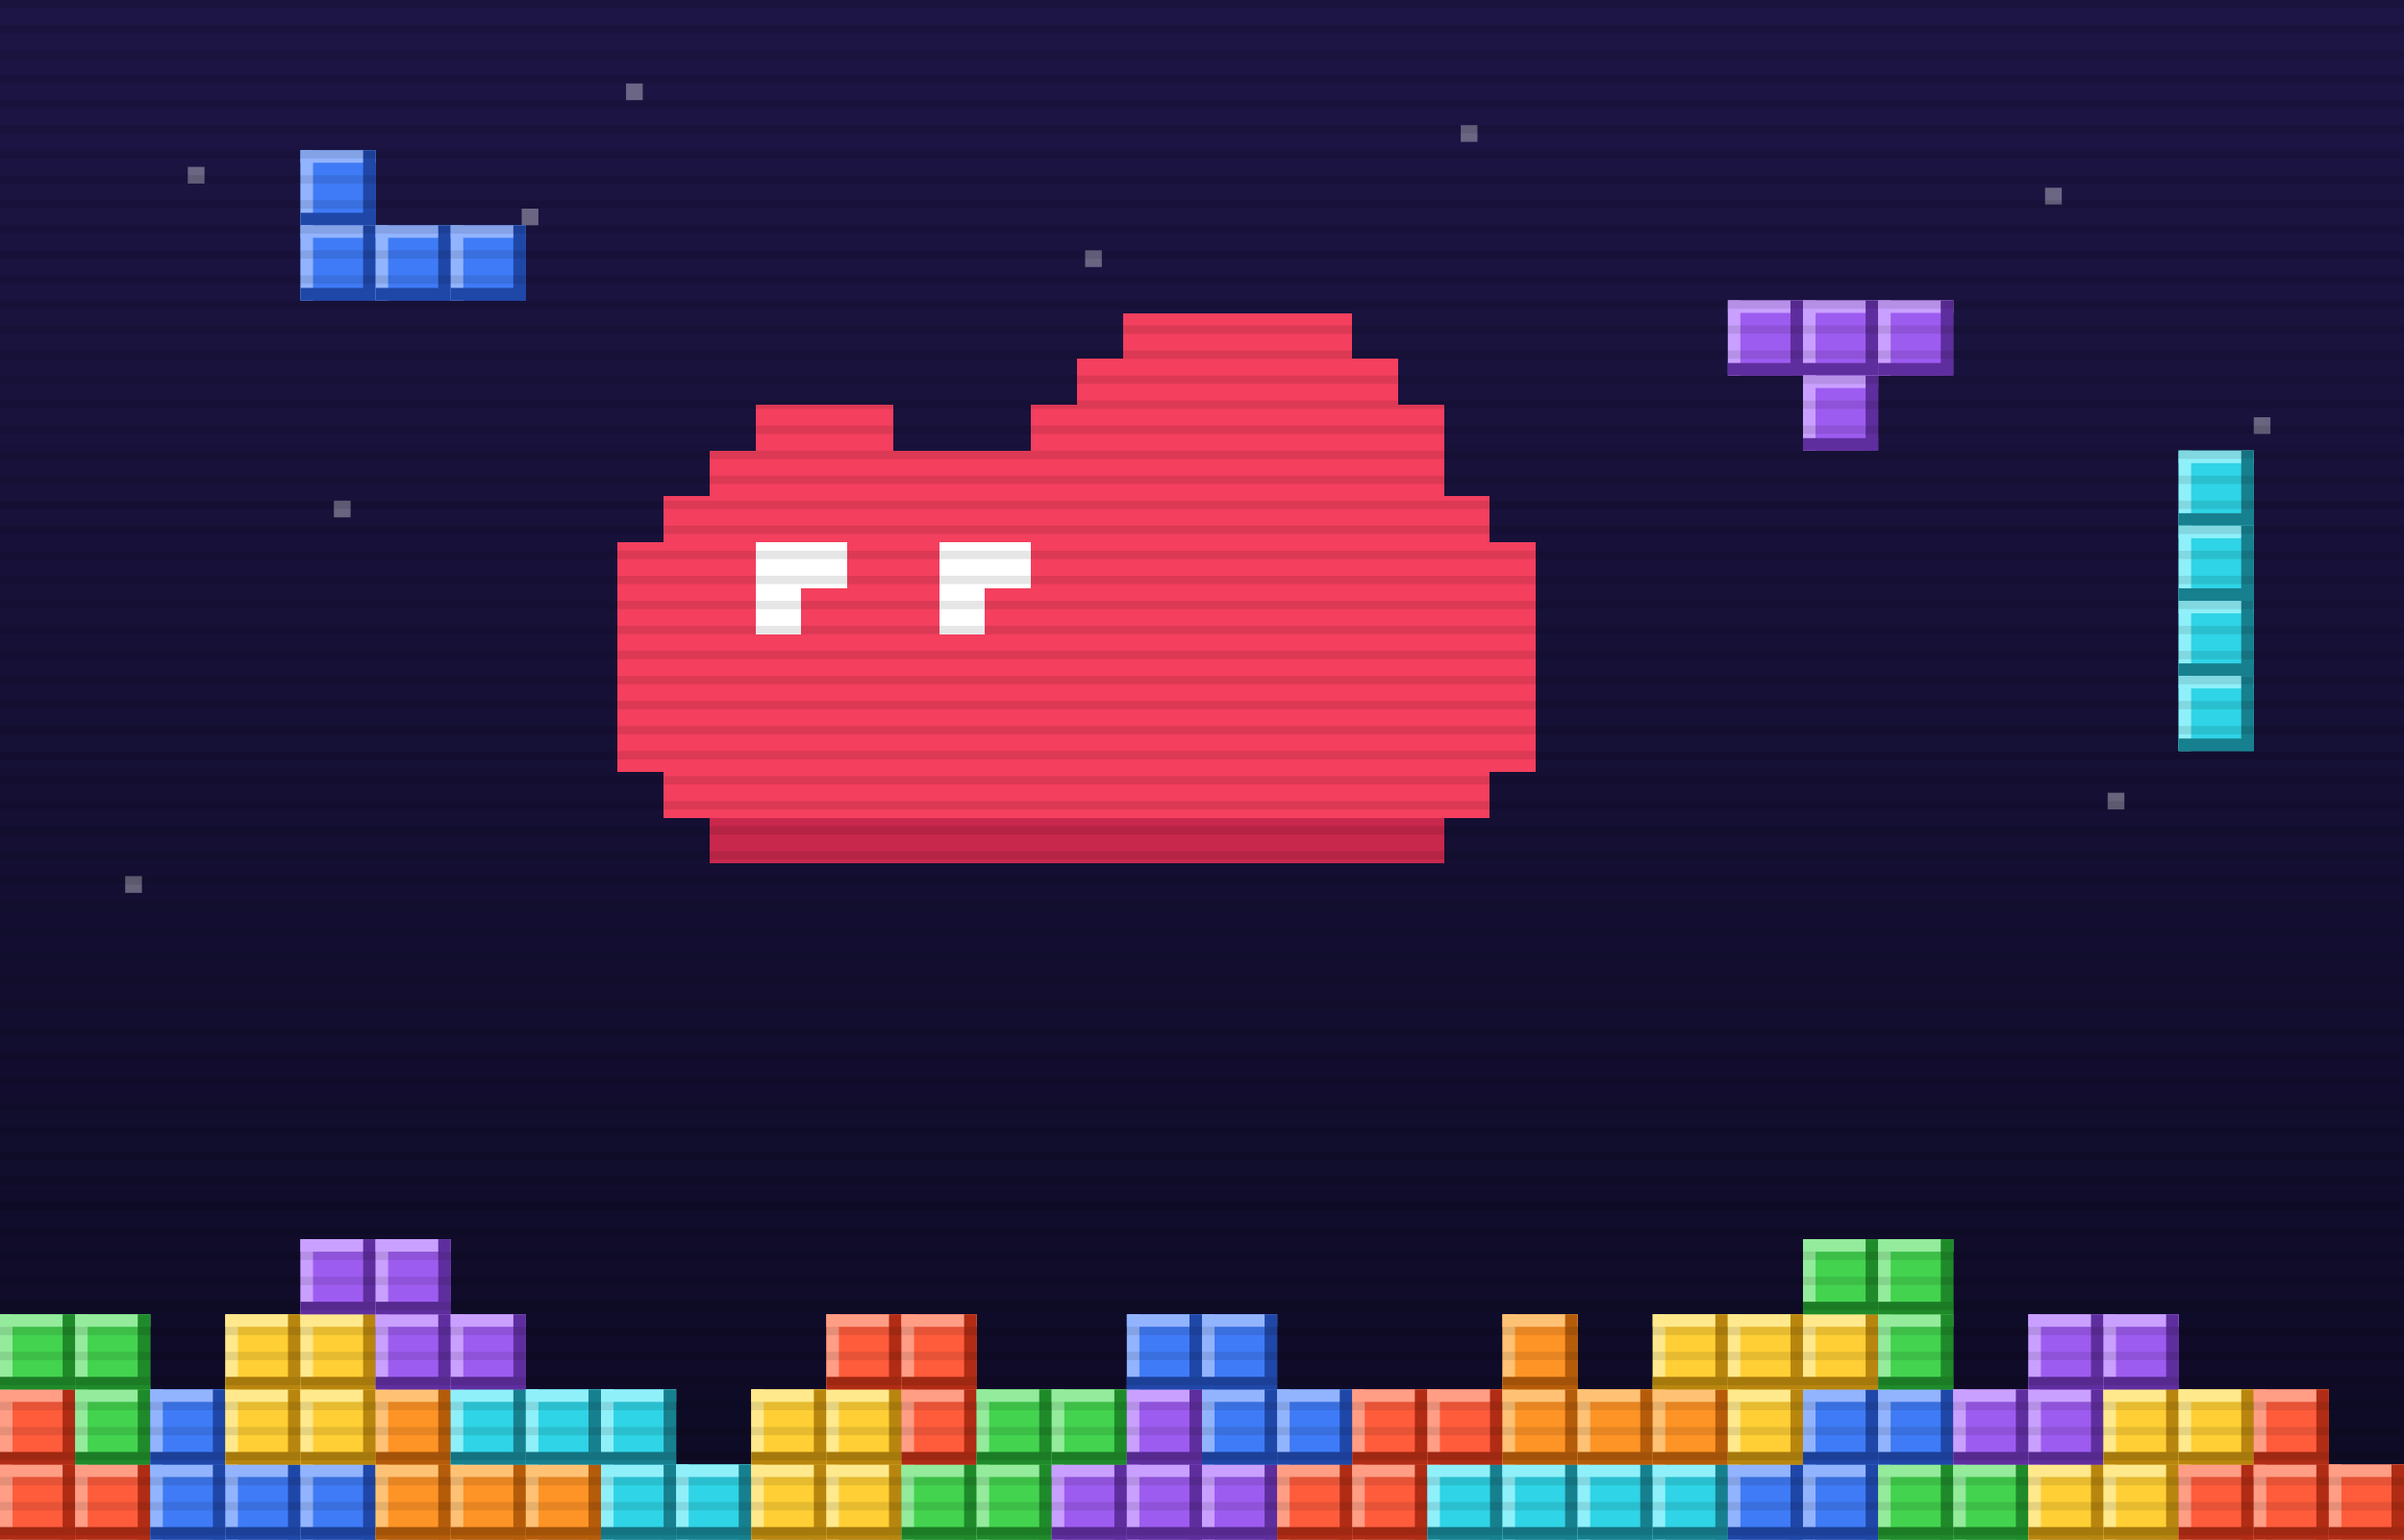
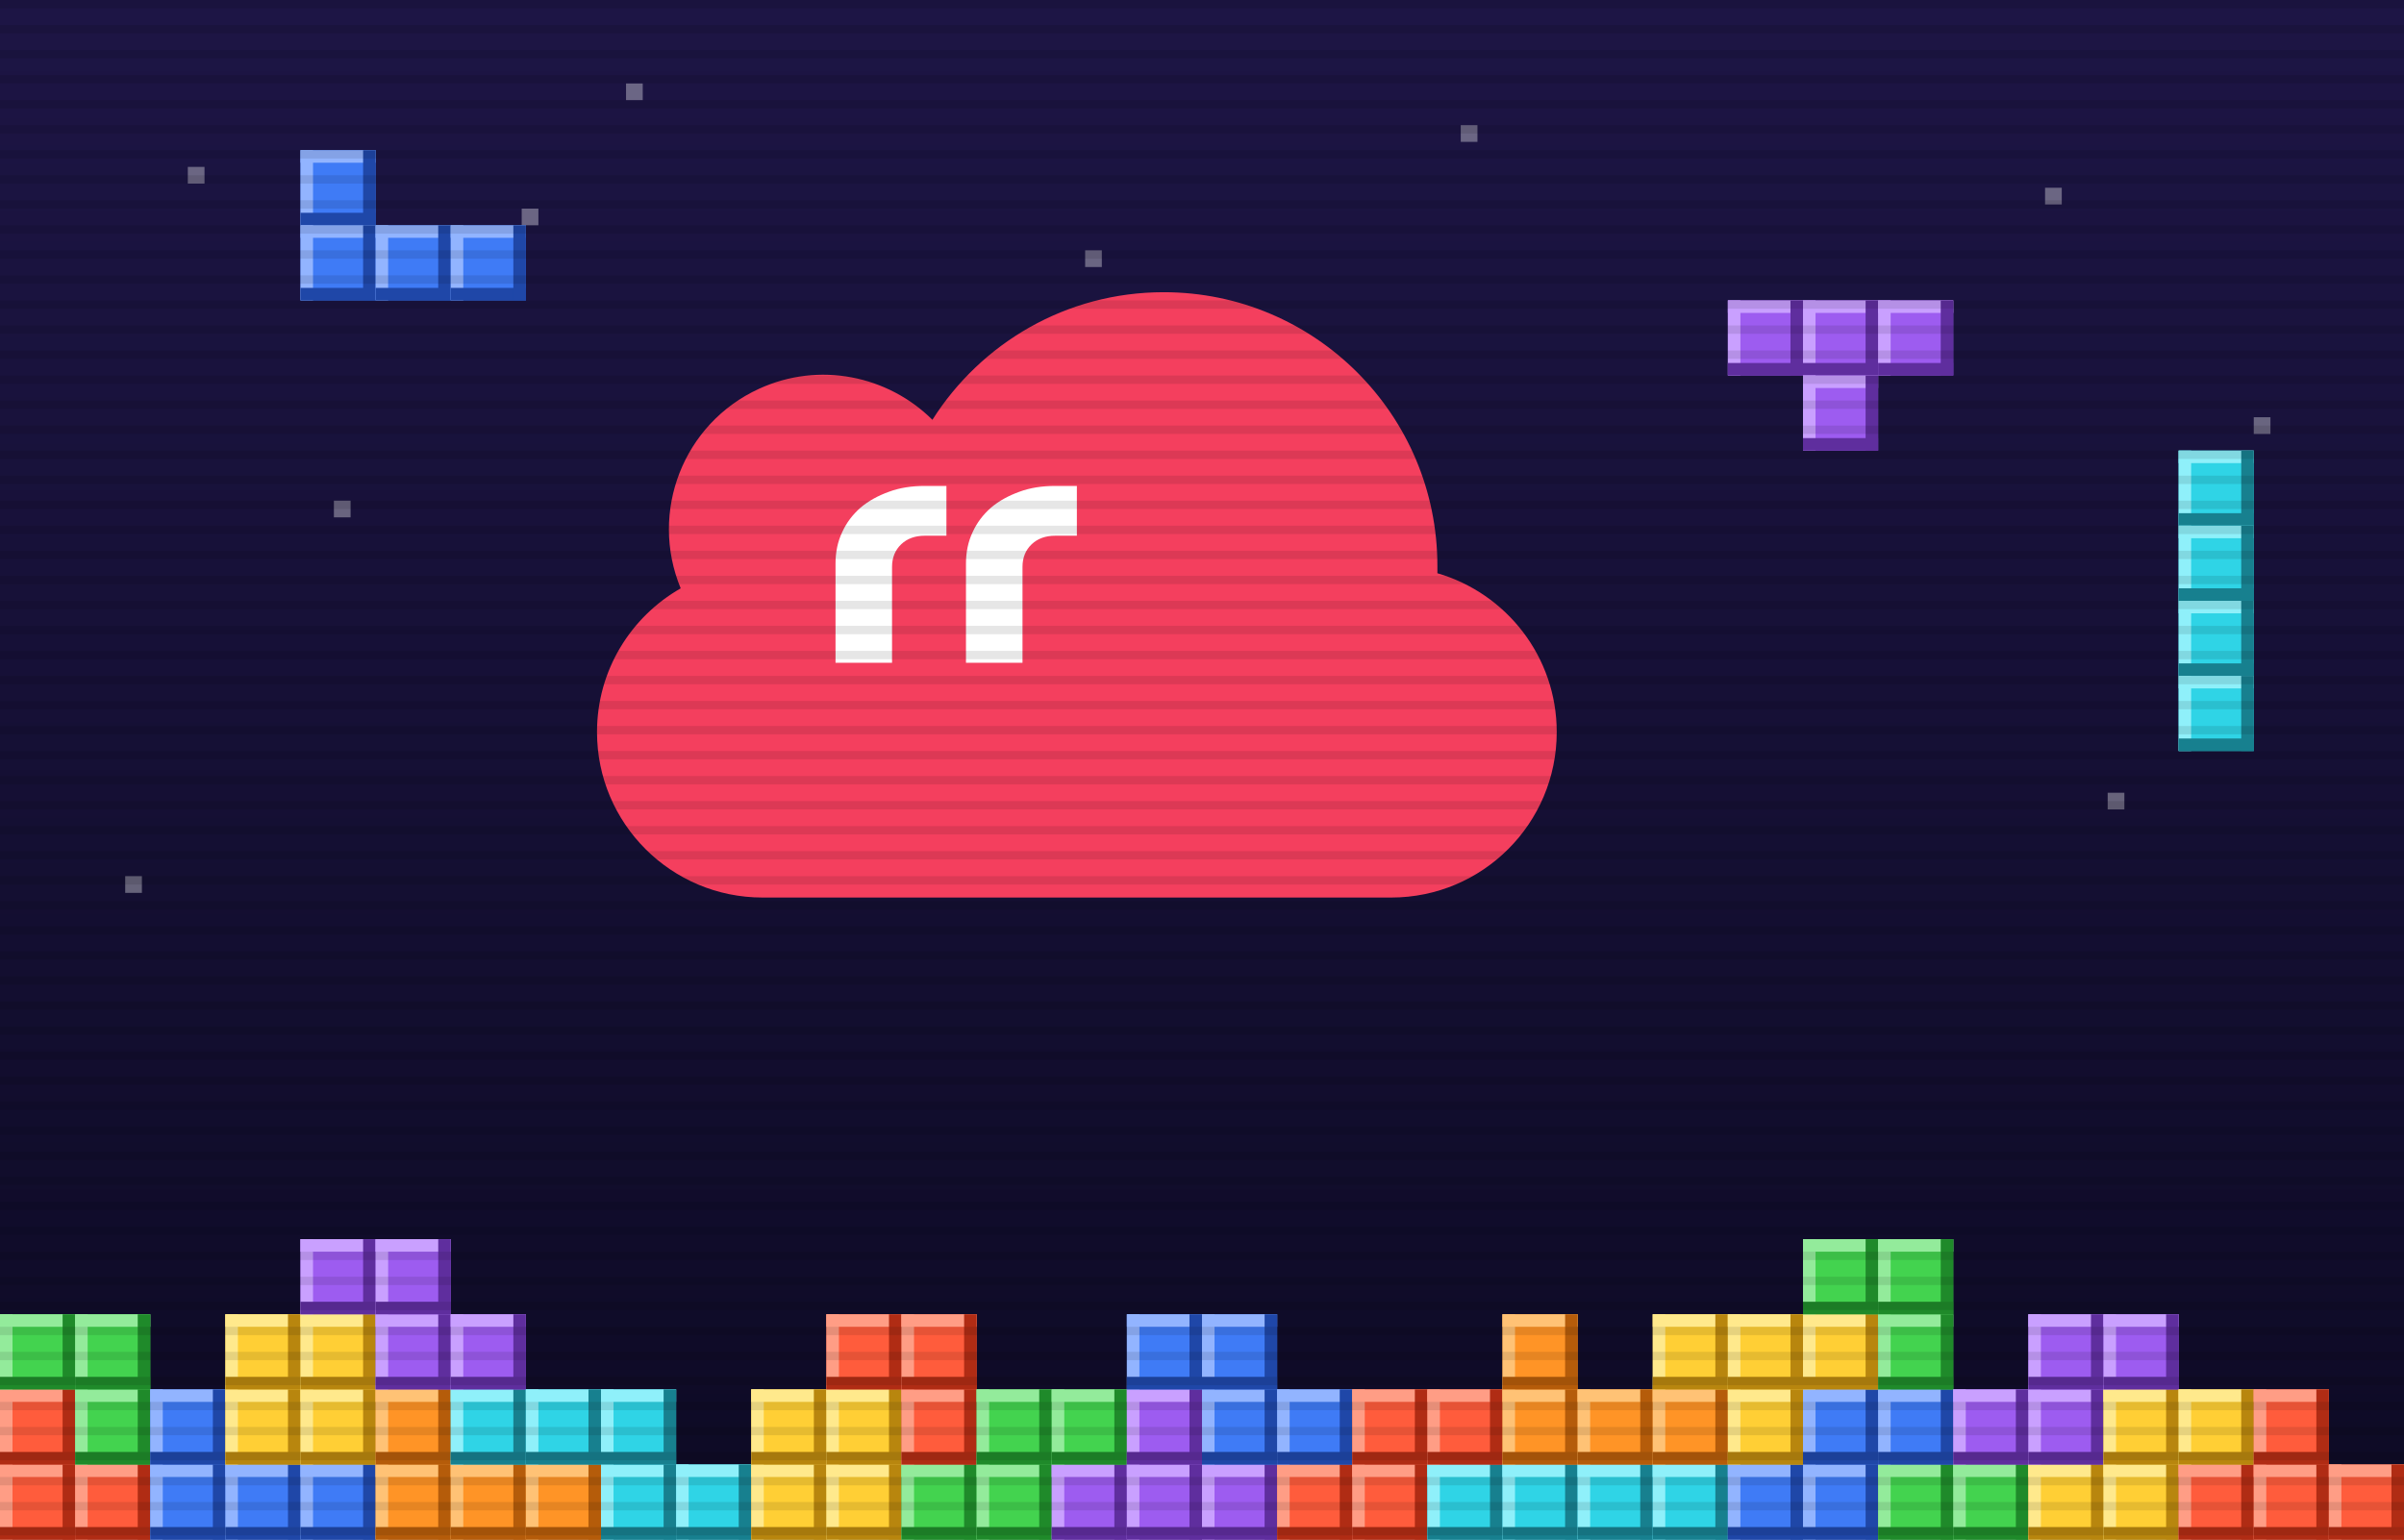
<svg xmlns="http://www.w3.org/2000/svg" viewBox="0 0 1152 738" role="img" aria-label="Nube pixelada de metarrelato entre piezas de tetris de colores">
  <defs>
    <linearGradient id="mtbg" x1="0" y1="0" x2="0" y2="1">
      <stop offset="0" stop-color="#1d1545" />
      <stop offset="1" stop-color="#0d0a24" />
    </linearGradient>
  </defs>
  <rect width="1152" height="738" fill="url(#mtbg)" />
  <rect x="90" y="80" width="8" height="8" fill="#ffffff" opacity="0.35" />
  <rect x="300" y="40" width="8" height="8" fill="#ffffff" opacity="0.35" />
  <rect x="520" y="120" width="8" height="8" fill="#ffffff" opacity="0.35" />
  <rect x="700" y="60" width="8" height="8" fill="#ffffff" opacity="0.35" />
  <rect x="980" y="90" width="8" height="8" fill="#ffffff" opacity="0.35" />
  <rect x="1080" y="200" width="8" height="8" fill="#ffffff" opacity="0.35" />
  <rect x="160" y="240" width="8" height="8" fill="#ffffff" opacity="0.35" />
  <rect x="420" y="210" width="8" height="8" fill="#ffffff" opacity="0.35" />
  <rect x="860" y="170" width="8" height="8" fill="#ffffff" opacity="0.35" />
  <rect x="60" y="420" width="8" height="8" fill="#ffffff" opacity="0.35" />
  <rect x="1010" y="380" width="8" height="8" fill="#ffffff" opacity="0.35" />
  <rect x="250" y="100" width="8" height="8" fill="#ffffff" opacity="0.35" />
  <rect x="0" y="702" width="36" height="36" fill="#ff5c3c" />
  <rect x="0" y="702" width="36" height="6" fill="#ff9d85" />
  <rect x="0" y="702" width="6" height="36" fill="#ff9d85" />
  <rect x="0" y="732" width="36" height="6" fill="#b02c14" />
  <rect x="30" y="702" width="6" height="36" fill="#b02c14" />
  <rect x="0" y="666" width="36" height="36" fill="#ff5c3c" />
  <rect x="0" y="666" width="36" height="6" fill="#ff9d85" />
  <rect x="0" y="666" width="6" height="36" fill="#ff9d85" />
  <rect x="0" y="696" width="36" height="6" fill="#b02c14" />
  <rect x="30" y="666" width="6" height="36" fill="#b02c14" />
  <rect x="0" y="630" width="36" height="36" fill="#43d34f" />
  <rect x="0" y="630" width="36" height="6" fill="#93eb9b" />
  <rect x="0" y="630" width="6" height="36" fill="#93eb9b" />
  <rect x="0" y="660" width="36" height="6" fill="#1f8a2a" />
  <rect x="30" y="630" width="6" height="36" fill="#1f8a2a" />
  <rect x="36" y="702" width="36" height="36" fill="#ff5c3c" />
  <rect x="36" y="702" width="36" height="6" fill="#ff9d85" />
  <rect x="36" y="702" width="6" height="36" fill="#ff9d85" />
  <rect x="36" y="732" width="36" height="6" fill="#b02c14" />
  <rect x="66" y="702" width="6" height="36" fill="#b02c14" />
  <rect x="36" y="666" width="36" height="36" fill="#43d34f" />
  <rect x="36" y="666" width="36" height="6" fill="#93eb9b" />
  <rect x="36" y="666" width="6" height="36" fill="#93eb9b" />
  <rect x="36" y="696" width="36" height="6" fill="#1f8a2a" />
  <rect x="66" y="666" width="6" height="36" fill="#1f8a2a" />
  <rect x="36" y="630" width="36" height="36" fill="#43d34f" />
  <rect x="36" y="630" width="36" height="6" fill="#93eb9b" />
  <rect x="36" y="630" width="6" height="36" fill="#93eb9b" />
  <rect x="36" y="660" width="36" height="6" fill="#1f8a2a" />
  <rect x="66" y="630" width="6" height="36" fill="#1f8a2a" />
  <rect x="72" y="702" width="36" height="36" fill="#3f7bf6" />
  <rect x="72" y="702" width="36" height="6" fill="#92b4ff" />
  <rect x="72" y="702" width="6" height="36" fill="#92b4ff" />
  <rect x="72" y="732" width="36" height="6" fill="#1f47a8" />
  <rect x="102" y="702" width="6" height="36" fill="#1f47a8" />
  <rect x="72" y="666" width="36" height="36" fill="#3f7bf6" />
  <rect x="72" y="666" width="36" height="6" fill="#92b4ff" />
  <rect x="72" y="666" width="6" height="36" fill="#92b4ff" />
  <rect x="72" y="696" width="36" height="6" fill="#1f47a8" />
  <rect x="102" y="666" width="6" height="36" fill="#1f47a8" />
  <rect x="108" y="702" width="36" height="36" fill="#3f7bf6" />
  <rect x="108" y="702" width="36" height="6" fill="#92b4ff" />
  <rect x="108" y="702" width="6" height="36" fill="#92b4ff" />
  <rect x="108" y="732" width="36" height="6" fill="#1f47a8" />
  <rect x="138" y="702" width="6" height="36" fill="#1f47a8" />
  <rect x="108" y="666" width="36" height="36" fill="#ffcf35" />
  <rect x="108" y="666" width="36" height="6" fill="#ffe98c" />
  <rect x="108" y="666" width="6" height="36" fill="#ffe98c" />
  <rect x="108" y="696" width="36" height="6" fill="#b8860e" />
  <rect x="138" y="666" width="6" height="36" fill="#b8860e" />
  <rect x="108" y="630" width="36" height="36" fill="#ffcf35" />
  <rect x="108" y="630" width="36" height="6" fill="#ffe98c" />
  <rect x="108" y="630" width="6" height="36" fill="#ffe98c" />
  <rect x="108" y="660" width="36" height="6" fill="#b8860e" />
  <rect x="138" y="630" width="6" height="36" fill="#b8860e" />
  <rect x="144" y="702" width="36" height="36" fill="#3f7bf6" />
  <rect x="144" y="702" width="36" height="6" fill="#92b4ff" />
  <rect x="144" y="702" width="6" height="36" fill="#92b4ff" />
  <rect x="144" y="732" width="36" height="6" fill="#1f47a8" />
  <rect x="174" y="702" width="6" height="36" fill="#1f47a8" />
  <rect x="144" y="666" width="36" height="36" fill="#ffcf35" />
  <rect x="144" y="666" width="36" height="6" fill="#ffe98c" />
  <rect x="144" y="666" width="6" height="36" fill="#ffe98c" />
  <rect x="144" y="696" width="36" height="6" fill="#b8860e" />
  <rect x="174" y="666" width="6" height="36" fill="#b8860e" />
  <rect x="144" y="630" width="36" height="36" fill="#ffcf35" />
  <rect x="144" y="630" width="36" height="6" fill="#ffe98c" />
  <rect x="144" y="630" width="6" height="36" fill="#ffe98c" />
  <rect x="144" y="660" width="36" height="6" fill="#b8860e" />
  <rect x="174" y="630" width="6" height="36" fill="#b8860e" />
  <rect x="144" y="594" width="36" height="36" fill="#9d5cf0" />
  <rect x="144" y="594" width="36" height="6" fill="#c9a0ff" />
  <rect x="144" y="594" width="6" height="36" fill="#c9a0ff" />
  <rect x="144" y="624" width="36" height="6" fill="#5f2e9e" />
  <rect x="174" y="594" width="6" height="36" fill="#5f2e9e" />
  <rect x="180" y="702" width="36" height="36" fill="#ff9426" />
  <rect x="180" y="702" width="36" height="6" fill="#ffc275" />
  <rect x="180" y="702" width="6" height="36" fill="#ffc275" />
  <rect x="180" y="732" width="36" height="6" fill="#b55c0a" />
  <rect x="210" y="702" width="6" height="36" fill="#b55c0a" />
  <rect x="180" y="666" width="36" height="36" fill="#ff9426" />
  <rect x="180" y="666" width="36" height="6" fill="#ffc275" />
  <rect x="180" y="666" width="6" height="36" fill="#ffc275" />
  <rect x="180" y="696" width="36" height="6" fill="#b55c0a" />
  <rect x="210" y="666" width="6" height="36" fill="#b55c0a" />
  <rect x="180" y="630" width="36" height="36" fill="#9d5cf0" />
  <rect x="180" y="630" width="36" height="6" fill="#c9a0ff" />
  <rect x="180" y="630" width="6" height="36" fill="#c9a0ff" />
  <rect x="180" y="660" width="36" height="6" fill="#5f2e9e" />
  <rect x="210" y="630" width="6" height="36" fill="#5f2e9e" />
  <rect x="180" y="594" width="36" height="36" fill="#9d5cf0" />
  <rect x="180" y="594" width="36" height="6" fill="#c9a0ff" />
  <rect x="180" y="594" width="6" height="36" fill="#c9a0ff" />
  <rect x="180" y="624" width="36" height="6" fill="#5f2e9e" />
  <rect x="210" y="594" width="6" height="36" fill="#5f2e9e" />
  <rect x="216" y="702" width="36" height="36" fill="#ff9426" />
  <rect x="216" y="702" width="36" height="6" fill="#ffc275" />
  <rect x="216" y="702" width="6" height="36" fill="#ffc275" />
  <rect x="216" y="732" width="36" height="6" fill="#b55c0a" />
  <rect x="246" y="702" width="6" height="36" fill="#b55c0a" />
  <rect x="216" y="666" width="36" height="36" fill="#2fd4e6" />
  <rect x="216" y="666" width="36" height="6" fill="#8ff0fa" />
  <rect x="216" y="666" width="6" height="36" fill="#8ff0fa" />
  <rect x="216" y="696" width="36" height="6" fill="#17808f" />
  <rect x="246" y="666" width="6" height="36" fill="#17808f" />
  <rect x="216" y="630" width="36" height="36" fill="#9d5cf0" />
  <rect x="216" y="630" width="36" height="6" fill="#c9a0ff" />
  <rect x="216" y="630" width="6" height="36" fill="#c9a0ff" />
  <rect x="216" y="660" width="36" height="6" fill="#5f2e9e" />
  <rect x="246" y="630" width="6" height="36" fill="#5f2e9e" />
  <rect x="252" y="702" width="36" height="36" fill="#ff9426" />
  <rect x="252" y="702" width="36" height="6" fill="#ffc275" />
  <rect x="252" y="702" width="6" height="36" fill="#ffc275" />
  <rect x="252" y="732" width="36" height="6" fill="#b55c0a" />
  <rect x="282" y="702" width="6" height="36" fill="#b55c0a" />
  <rect x="252" y="666" width="36" height="36" fill="#2fd4e6" />
  <rect x="252" y="666" width="36" height="6" fill="#8ff0fa" />
  <rect x="252" y="666" width="6" height="36" fill="#8ff0fa" />
  <rect x="252" y="696" width="36" height="6" fill="#17808f" />
  <rect x="282" y="666" width="6" height="36" fill="#17808f" />
  <rect x="288" y="702" width="36" height="36" fill="#2fd4e6" />
  <rect x="288" y="702" width="36" height="6" fill="#8ff0fa" />
  <rect x="288" y="702" width="6" height="36" fill="#8ff0fa" />
  <rect x="288" y="732" width="36" height="6" fill="#17808f" />
  <rect x="318" y="702" width="6" height="36" fill="#17808f" />
  <rect x="288" y="666" width="36" height="36" fill="#2fd4e6" />
  <rect x="288" y="666" width="36" height="6" fill="#8ff0fa" />
  <rect x="288" y="666" width="6" height="36" fill="#8ff0fa" />
  <rect x="288" y="696" width="36" height="6" fill="#17808f" />
  <rect x="318" y="666" width="6" height="36" fill="#17808f" />
  <rect x="324" y="702" width="36" height="36" fill="#2fd4e6" />
  <rect x="324" y="702" width="36" height="6" fill="#8ff0fa" />
  <rect x="324" y="702" width="6" height="36" fill="#8ff0fa" />
  <rect x="324" y="732" width="36" height="6" fill="#17808f" />
  <rect x="354" y="702" width="6" height="36" fill="#17808f" />
  <rect x="360" y="702" width="36" height="36" fill="#ffcf35" />
  <rect x="360" y="702" width="36" height="6" fill="#ffe98c" />
  <rect x="360" y="702" width="6" height="36" fill="#ffe98c" />
  <rect x="360" y="732" width="36" height="6" fill="#b8860e" />
  <rect x="390" y="702" width="6" height="36" fill="#b8860e" />
  <rect x="360" y="666" width="36" height="36" fill="#ffcf35" />
  <rect x="360" y="666" width="36" height="6" fill="#ffe98c" />
  <rect x="360" y="666" width="6" height="36" fill="#ffe98c" />
  <rect x="360" y="696" width="36" height="6" fill="#b8860e" />
  <rect x="390" y="666" width="6" height="36" fill="#b8860e" />
  <rect x="396" y="702" width="36" height="36" fill="#ffcf35" />
  <rect x="396" y="702" width="36" height="6" fill="#ffe98c" />
  <rect x="396" y="702" width="6" height="36" fill="#ffe98c" />
  <rect x="396" y="732" width="36" height="6" fill="#b8860e" />
  <rect x="426" y="702" width="6" height="36" fill="#b8860e" />
  <rect x="396" y="666" width="36" height="36" fill="#ffcf35" />
  <rect x="396" y="666" width="36" height="6" fill="#ffe98c" />
  <rect x="396" y="666" width="6" height="36" fill="#ffe98c" />
  <rect x="396" y="696" width="36" height="6" fill="#b8860e" />
  <rect x="426" y="666" width="6" height="36" fill="#b8860e" />
  <rect x="396" y="630" width="36" height="36" fill="#ff5c3c" />
  <rect x="396" y="630" width="36" height="6" fill="#ff9d85" />
  <rect x="396" y="630" width="6" height="36" fill="#ff9d85" />
  <rect x="396" y="660" width="36" height="6" fill="#b02c14" />
  <rect x="426" y="630" width="6" height="36" fill="#b02c14" />
  <rect x="432" y="702" width="36" height="36" fill="#43d34f" />
  <rect x="432" y="702" width="36" height="6" fill="#93eb9b" />
  <rect x="432" y="702" width="6" height="36" fill="#93eb9b" />
  <rect x="432" y="732" width="36" height="6" fill="#1f8a2a" />
  <rect x="462" y="702" width="6" height="36" fill="#1f8a2a" />
  <rect x="432" y="666" width="36" height="36" fill="#ff5c3c" />
  <rect x="432" y="666" width="36" height="6" fill="#ff9d85" />
  <rect x="432" y="666" width="6" height="36" fill="#ff9d85" />
  <rect x="432" y="696" width="36" height="6" fill="#b02c14" />
  <rect x="462" y="666" width="6" height="36" fill="#b02c14" />
  <rect x="432" y="630" width="36" height="36" fill="#ff5c3c" />
  <rect x="432" y="630" width="36" height="6" fill="#ff9d85" />
  <rect x="432" y="630" width="6" height="36" fill="#ff9d85" />
  <rect x="432" y="660" width="36" height="6" fill="#b02c14" />
  <rect x="462" y="630" width="6" height="36" fill="#b02c14" />
  <rect x="468" y="702" width="36" height="36" fill="#43d34f" />
  <rect x="468" y="702" width="36" height="6" fill="#93eb9b" />
  <rect x="468" y="702" width="6" height="36" fill="#93eb9b" />
  <rect x="468" y="732" width="36" height="6" fill="#1f8a2a" />
  <rect x="498" y="702" width="6" height="36" fill="#1f8a2a" />
  <rect x="468" y="666" width="36" height="36" fill="#43d34f" />
  <rect x="468" y="666" width="36" height="6" fill="#93eb9b" />
  <rect x="468" y="666" width="6" height="36" fill="#93eb9b" />
  <rect x="468" y="696" width="36" height="6" fill="#1f8a2a" />
  <rect x="498" y="666" width="6" height="36" fill="#1f8a2a" />
  <rect x="504" y="702" width="36" height="36" fill="#9d5cf0" />
  <rect x="504" y="702" width="36" height="6" fill="#c9a0ff" />
  <rect x="504" y="702" width="6" height="36" fill="#c9a0ff" />
  <rect x="504" y="732" width="36" height="6" fill="#5f2e9e" />
  <rect x="534" y="702" width="6" height="36" fill="#5f2e9e" />
  <rect x="504" y="666" width="36" height="36" fill="#43d34f" />
  <rect x="504" y="666" width="36" height="6" fill="#93eb9b" />
  <rect x="504" y="666" width="6" height="36" fill="#93eb9b" />
  <rect x="504" y="696" width="36" height="6" fill="#1f8a2a" />
  <rect x="534" y="666" width="6" height="36" fill="#1f8a2a" />
  <rect x="540" y="702" width="36" height="36" fill="#9d5cf0" />
  <rect x="540" y="702" width="36" height="6" fill="#c9a0ff" />
  <rect x="540" y="702" width="6" height="36" fill="#c9a0ff" />
  <rect x="540" y="732" width="36" height="6" fill="#5f2e9e" />
  <rect x="570" y="702" width="6" height="36" fill="#5f2e9e" />
  <rect x="540" y="666" width="36" height="36" fill="#9d5cf0" />
  <rect x="540" y="666" width="36" height="6" fill="#c9a0ff" />
  <rect x="540" y="666" width="6" height="36" fill="#c9a0ff" />
  <rect x="540" y="696" width="36" height="6" fill="#5f2e9e" />
  <rect x="570" y="666" width="6" height="36" fill="#5f2e9e" />
  <rect x="540" y="630" width="36" height="36" fill="#3f7bf6" />
  <rect x="540" y="630" width="36" height="6" fill="#92b4ff" />
  <rect x="540" y="630" width="6" height="36" fill="#92b4ff" />
  <rect x="540" y="660" width="36" height="6" fill="#1f47a8" />
  <rect x="570" y="630" width="6" height="36" fill="#1f47a8" />
  <rect x="576" y="702" width="36" height="36" fill="#9d5cf0" />
  <rect x="576" y="702" width="36" height="6" fill="#c9a0ff" />
  <rect x="576" y="702" width="6" height="36" fill="#c9a0ff" />
  <rect x="576" y="732" width="36" height="6" fill="#5f2e9e" />
  <rect x="606" y="702" width="6" height="36" fill="#5f2e9e" />
  <rect x="576" y="666" width="36" height="36" fill="#3f7bf6" />
  <rect x="576" y="666" width="36" height="6" fill="#92b4ff" />
  <rect x="576" y="666" width="6" height="36" fill="#92b4ff" />
  <rect x="576" y="696" width="36" height="6" fill="#1f47a8" />
  <rect x="606" y="666" width="6" height="36" fill="#1f47a8" />
  <rect x="576" y="630" width="36" height="36" fill="#3f7bf6" />
  <rect x="576" y="630" width="36" height="6" fill="#92b4ff" />
  <rect x="576" y="630" width="6" height="36" fill="#92b4ff" />
  <rect x="576" y="660" width="36" height="6" fill="#1f47a8" />
  <rect x="606" y="630" width="6" height="36" fill="#1f47a8" />
  <rect x="612" y="702" width="36" height="36" fill="#ff5c3c" />
  <rect x="612" y="702" width="36" height="6" fill="#ff9d85" />
  <rect x="612" y="702" width="6" height="36" fill="#ff9d85" />
  <rect x="612" y="732" width="36" height="6" fill="#b02c14" />
  <rect x="642" y="702" width="6" height="36" fill="#b02c14" />
  <rect x="612" y="666" width="36" height="36" fill="#3f7bf6" />
  <rect x="612" y="666" width="36" height="6" fill="#92b4ff" />
  <rect x="612" y="666" width="6" height="36" fill="#92b4ff" />
  <rect x="612" y="696" width="36" height="6" fill="#1f47a8" />
  <rect x="642" y="666" width="6" height="36" fill="#1f47a8" />
  <rect x="648" y="702" width="36" height="36" fill="#ff5c3c" />
  <rect x="648" y="702" width="36" height="6" fill="#ff9d85" />
  <rect x="648" y="702" width="6" height="36" fill="#ff9d85" />
  <rect x="648" y="732" width="36" height="6" fill="#b02c14" />
  <rect x="678" y="702" width="6" height="36" fill="#b02c14" />
  <rect x="648" y="666" width="36" height="36" fill="#ff5c3c" />
  <rect x="648" y="666" width="36" height="6" fill="#ff9d85" />
  <rect x="648" y="666" width="6" height="36" fill="#ff9d85" />
  <rect x="648" y="696" width="36" height="6" fill="#b02c14" />
  <rect x="678" y="666" width="6" height="36" fill="#b02c14" />
  <rect x="684" y="702" width="36" height="36" fill="#2fd4e6" />
  <rect x="684" y="702" width="36" height="6" fill="#8ff0fa" />
  <rect x="684" y="702" width="6" height="36" fill="#8ff0fa" />
  <rect x="684" y="732" width="36" height="6" fill="#17808f" />
  <rect x="714" y="702" width="6" height="36" fill="#17808f" />
  <rect x="684" y="666" width="36" height="36" fill="#ff5c3c" />
  <rect x="684" y="666" width="36" height="6" fill="#ff9d85" />
  <rect x="684" y="666" width="6" height="36" fill="#ff9d85" />
  <rect x="684" y="696" width="36" height="6" fill="#b02c14" />
  <rect x="714" y="666" width="6" height="36" fill="#b02c14" />
  <rect x="720" y="702" width="36" height="36" fill="#2fd4e6" />
  <rect x="720" y="702" width="36" height="6" fill="#8ff0fa" />
  <rect x="720" y="702" width="6" height="36" fill="#8ff0fa" />
  <rect x="720" y="732" width="36" height="6" fill="#17808f" />
  <rect x="750" y="702" width="6" height="36" fill="#17808f" />
  <rect x="720" y="666" width="36" height="36" fill="#ff9426" />
  <rect x="720" y="666" width="36" height="6" fill="#ffc275" />
  <rect x="720" y="666" width="6" height="36" fill="#ffc275" />
  <rect x="720" y="696" width="36" height="6" fill="#b55c0a" />
  <rect x="750" y="666" width="6" height="36" fill="#b55c0a" />
  <rect x="720" y="630" width="36" height="36" fill="#ff9426" />
  <rect x="720" y="630" width="36" height="6" fill="#ffc275" />
  <rect x="720" y="630" width="6" height="36" fill="#ffc275" />
  <rect x="720" y="660" width="36" height="6" fill="#b55c0a" />
  <rect x="750" y="630" width="6" height="36" fill="#b55c0a" />
  <rect x="756" y="702" width="36" height="36" fill="#2fd4e6" />
  <rect x="756" y="702" width="36" height="6" fill="#8ff0fa" />
  <rect x="756" y="702" width="6" height="36" fill="#8ff0fa" />
  <rect x="756" y="732" width="36" height="6" fill="#17808f" />
  <rect x="786" y="702" width="6" height="36" fill="#17808f" />
  <rect x="756" y="666" width="36" height="36" fill="#ff9426" />
  <rect x="756" y="666" width="36" height="6" fill="#ffc275" />
  <rect x="756" y="666" width="6" height="36" fill="#ffc275" />
  <rect x="756" y="696" width="36" height="6" fill="#b55c0a" />
  <rect x="786" y="666" width="6" height="36" fill="#b55c0a" />
  <rect x="792" y="702" width="36" height="36" fill="#2fd4e6" />
  <rect x="792" y="702" width="36" height="6" fill="#8ff0fa" />
  <rect x="792" y="702" width="6" height="36" fill="#8ff0fa" />
  <rect x="792" y="732" width="36" height="6" fill="#17808f" />
  <rect x="822" y="702" width="6" height="36" fill="#17808f" />
  <rect x="792" y="666" width="36" height="36" fill="#ff9426" />
  <rect x="792" y="666" width="36" height="6" fill="#ffc275" />
  <rect x="792" y="666" width="6" height="36" fill="#ffc275" />
  <rect x="792" y="696" width="36" height="6" fill="#b55c0a" />
  <rect x="822" y="666" width="6" height="36" fill="#b55c0a" />
  <rect x="792" y="630" width="36" height="36" fill="#ffcf35" />
  <rect x="792" y="630" width="36" height="6" fill="#ffe98c" />
  <rect x="792" y="630" width="6" height="36" fill="#ffe98c" />
  <rect x="792" y="660" width="36" height="6" fill="#b8860e" />
  <rect x="822" y="630" width="6" height="36" fill="#b8860e" />
  <rect x="828" y="702" width="36" height="36" fill="#3f7bf6" />
  <rect x="828" y="702" width="36" height="6" fill="#92b4ff" />
  <rect x="828" y="702" width="6" height="36" fill="#92b4ff" />
  <rect x="828" y="732" width="36" height="6" fill="#1f47a8" />
  <rect x="858" y="702" width="6" height="36" fill="#1f47a8" />
  <rect x="828" y="666" width="36" height="36" fill="#ffcf35" />
  <rect x="828" y="666" width="36" height="6" fill="#ffe98c" />
  <rect x="828" y="666" width="6" height="36" fill="#ffe98c" />
  <rect x="828" y="696" width="36" height="6" fill="#b8860e" />
  <rect x="858" y="666" width="6" height="36" fill="#b8860e" />
  <rect x="828" y="630" width="36" height="36" fill="#ffcf35" />
  <rect x="828" y="630" width="36" height="6" fill="#ffe98c" />
  <rect x="828" y="630" width="6" height="36" fill="#ffe98c" />
  <rect x="828" y="660" width="36" height="6" fill="#b8860e" />
  <rect x="858" y="630" width="6" height="36" fill="#b8860e" />
  <rect x="864" y="702" width="36" height="36" fill="#3f7bf6" />
  <rect x="864" y="702" width="36" height="6" fill="#92b4ff" />
  <rect x="864" y="702" width="6" height="36" fill="#92b4ff" />
  <rect x="864" y="732" width="36" height="6" fill="#1f47a8" />
  <rect x="894" y="702" width="6" height="36" fill="#1f47a8" />
  <rect x="864" y="666" width="36" height="36" fill="#3f7bf6" />
  <rect x="864" y="666" width="36" height="6" fill="#92b4ff" />
  <rect x="864" y="666" width="6" height="36" fill="#92b4ff" />
  <rect x="864" y="696" width="36" height="6" fill="#1f47a8" />
  <rect x="894" y="666" width="6" height="36" fill="#1f47a8" />
  <rect x="864" y="630" width="36" height="36" fill="#ffcf35" />
  <rect x="864" y="630" width="36" height="6" fill="#ffe98c" />
  <rect x="864" y="630" width="6" height="36" fill="#ffe98c" />
  <rect x="864" y="660" width="36" height="6" fill="#b8860e" />
  <rect x="894" y="630" width="6" height="36" fill="#b8860e" />
  <rect x="864" y="594" width="36" height="36" fill="#43d34f" />
  <rect x="864" y="594" width="36" height="6" fill="#93eb9b" />
  <rect x="864" y="594" width="6" height="36" fill="#93eb9b" />
  <rect x="864" y="624" width="36" height="6" fill="#1f8a2a" />
  <rect x="894" y="594" width="6" height="36" fill="#1f8a2a" />
  <rect x="900" y="702" width="36" height="36" fill="#43d34f" />
  <rect x="900" y="702" width="36" height="6" fill="#93eb9b" />
  <rect x="900" y="702" width="6" height="36" fill="#93eb9b" />
  <rect x="900" y="732" width="36" height="6" fill="#1f8a2a" />
  <rect x="930" y="702" width="6" height="36" fill="#1f8a2a" />
  <rect x="900" y="666" width="36" height="36" fill="#3f7bf6" />
  <rect x="900" y="666" width="36" height="6" fill="#92b4ff" />
  <rect x="900" y="666" width="6" height="36" fill="#92b4ff" />
  <rect x="900" y="696" width="36" height="6" fill="#1f47a8" />
  <rect x="930" y="666" width="6" height="36" fill="#1f47a8" />
  <rect x="900" y="630" width="36" height="36" fill="#43d34f" />
  <rect x="900" y="630" width="36" height="6" fill="#93eb9b" />
  <rect x="900" y="630" width="6" height="36" fill="#93eb9b" />
  <rect x="900" y="660" width="36" height="6" fill="#1f8a2a" />
  <rect x="930" y="630" width="6" height="36" fill="#1f8a2a" />
  <rect x="900" y="594" width="36" height="36" fill="#43d34f" />
  <rect x="900" y="594" width="36" height="6" fill="#93eb9b" />
  <rect x="900" y="594" width="6" height="36" fill="#93eb9b" />
  <rect x="900" y="624" width="36" height="6" fill="#1f8a2a" />
  <rect x="930" y="594" width="6" height="36" fill="#1f8a2a" />
  <rect x="936" y="702" width="36" height="36" fill="#43d34f" />
  <rect x="936" y="702" width="36" height="6" fill="#93eb9b" />
  <rect x="936" y="702" width="6" height="36" fill="#93eb9b" />
  <rect x="936" y="732" width="36" height="6" fill="#1f8a2a" />
  <rect x="966" y="702" width="6" height="36" fill="#1f8a2a" />
  <rect x="936" y="666" width="36" height="36" fill="#9d5cf0" />
  <rect x="936" y="666" width="36" height="6" fill="#c9a0ff" />
  <rect x="936" y="666" width="6" height="36" fill="#c9a0ff" />
  <rect x="936" y="696" width="36" height="6" fill="#5f2e9e" />
  <rect x="966" y="666" width="6" height="36" fill="#5f2e9e" />
  <rect x="972" y="702" width="36" height="36" fill="#ffcf35" />
  <rect x="972" y="702" width="36" height="6" fill="#ffe98c" />
  <rect x="972" y="702" width="6" height="36" fill="#ffe98c" />
  <rect x="972" y="732" width="36" height="6" fill="#b8860e" />
  <rect x="1002" y="702" width="6" height="36" fill="#b8860e" />
  <rect x="972" y="666" width="36" height="36" fill="#9d5cf0" />
  <rect x="972" y="666" width="36" height="6" fill="#c9a0ff" />
  <rect x="972" y="666" width="6" height="36" fill="#c9a0ff" />
  <rect x="972" y="696" width="36" height="6" fill="#5f2e9e" />
  <rect x="1002" y="666" width="6" height="36" fill="#5f2e9e" />
  <rect x="972" y="630" width="36" height="36" fill="#9d5cf0" />
  <rect x="972" y="630" width="36" height="6" fill="#c9a0ff" />
  <rect x="972" y="630" width="6" height="36" fill="#c9a0ff" />
  <rect x="972" y="660" width="36" height="6" fill="#5f2e9e" />
  <rect x="1002" y="630" width="6" height="36" fill="#5f2e9e" />
  <rect x="1008" y="702" width="36" height="36" fill="#ffcf35" />
  <rect x="1008" y="702" width="36" height="6" fill="#ffe98c" />
  <rect x="1008" y="702" width="6" height="36" fill="#ffe98c" />
  <rect x="1008" y="732" width="36" height="6" fill="#b8860e" />
  <rect x="1038" y="702" width="6" height="36" fill="#b8860e" />
  <rect x="1008" y="666" width="36" height="36" fill="#ffcf35" />
  <rect x="1008" y="666" width="36" height="6" fill="#ffe98c" />
  <rect x="1008" y="666" width="6" height="36" fill="#ffe98c" />
  <rect x="1008" y="696" width="36" height="6" fill="#b8860e" />
  <rect x="1038" y="666" width="6" height="36" fill="#b8860e" />
  <rect x="1008" y="630" width="36" height="36" fill="#9d5cf0" />
  <rect x="1008" y="630" width="36" height="6" fill="#c9a0ff" />
  <rect x="1008" y="630" width="6" height="36" fill="#c9a0ff" />
  <rect x="1008" y="660" width="36" height="6" fill="#5f2e9e" />
  <rect x="1038" y="630" width="6" height="36" fill="#5f2e9e" />
  <rect x="1044" y="702" width="36" height="36" fill="#ff5c3c" />
  <rect x="1044" y="702" width="36" height="6" fill="#ff9d85" />
  <rect x="1044" y="702" width="6" height="36" fill="#ff9d85" />
  <rect x="1044" y="732" width="36" height="6" fill="#b02c14" />
  <rect x="1074" y="702" width="6" height="36" fill="#b02c14" />
  <rect x="1044" y="666" width="36" height="36" fill="#ffcf35" />
  <rect x="1044" y="666" width="36" height="6" fill="#ffe98c" />
  <rect x="1044" y="666" width="6" height="36" fill="#ffe98c" />
  <rect x="1044" y="696" width="36" height="6" fill="#b8860e" />
  <rect x="1074" y="666" width="6" height="36" fill="#b8860e" />
  <rect x="1080" y="702" width="36" height="36" fill="#ff5c3c" />
  <rect x="1080" y="702" width="36" height="6" fill="#ff9d85" />
  <rect x="1080" y="702" width="6" height="36" fill="#ff9d85" />
  <rect x="1080" y="732" width="36" height="6" fill="#b02c14" />
  <rect x="1110" y="702" width="6" height="36" fill="#b02c14" />
  <rect x="1080" y="666" width="36" height="36" fill="#ff5c3c" />
  <rect x="1080" y="666" width="36" height="6" fill="#ff9d85" />
  <rect x="1080" y="666" width="6" height="36" fill="#ff9d85" />
  <rect x="1080" y="696" width="36" height="6" fill="#b02c14" />
  <rect x="1110" y="666" width="6" height="36" fill="#b02c14" />
  <rect x="1116" y="702" width="36" height="36" fill="#ff5c3c" />
  <rect x="1116" y="702" width="36" height="6" fill="#ff9d85" />
  <rect x="1116" y="702" width="6" height="36" fill="#ff9d85" />
  <rect x="1116" y="732" width="36" height="6" fill="#b02c14" />
  <rect x="1146" y="702" width="6" height="36" fill="#b02c14" />
  <rect x="828" y="144" width="36" height="36" fill="#9d5cf0" />
  <rect x="828" y="144" width="36" height="6" fill="#c9a0ff" />
  <rect x="828" y="144" width="6" height="36" fill="#c9a0ff" />
  <rect x="828" y="174" width="36" height="6" fill="#5f2e9e" />
  <rect x="858" y="144" width="6" height="36" fill="#5f2e9e" />
  <rect x="864" y="144" width="36" height="36" fill="#9d5cf0" />
  <rect x="864" y="144" width="36" height="6" fill="#c9a0ff" />
  <rect x="864" y="144" width="6" height="36" fill="#c9a0ff" />
  <rect x="864" y="174" width="36" height="6" fill="#5f2e9e" />
  <rect x="894" y="144" width="6" height="36" fill="#5f2e9e" />
  <rect x="900" y="144" width="36" height="36" fill="#9d5cf0" />
  <rect x="900" y="144" width="36" height="6" fill="#c9a0ff" />
  <rect x="900" y="144" width="6" height="36" fill="#c9a0ff" />
  <rect x="900" y="174" width="36" height="6" fill="#5f2e9e" />
  <rect x="930" y="144" width="6" height="36" fill="#5f2e9e" />
  <rect x="864" y="180" width="36" height="36" fill="#9d5cf0" />
  <rect x="864" y="180" width="36" height="6" fill="#c9a0ff" />
  <rect x="864" y="180" width="6" height="36" fill="#c9a0ff" />
  <rect x="864" y="210" width="36" height="6" fill="#5f2e9e" />
  <rect x="894" y="180" width="6" height="36" fill="#5f2e9e" />
  <rect x="144" y="72" width="36" height="36" fill="#3f7bf6" />
  <rect x="144" y="72" width="36" height="6" fill="#92b4ff" />
  <rect x="144" y="72" width="6" height="36" fill="#92b4ff" />
  <rect x="144" y="102" width="36" height="6" fill="#1f47a8" />
  <rect x="174" y="72" width="6" height="36" fill="#1f47a8" />
  <rect x="144" y="108" width="36" height="36" fill="#3f7bf6" />
  <rect x="144" y="108" width="36" height="6" fill="#92b4ff" />
  <rect x="144" y="108" width="6" height="36" fill="#92b4ff" />
  <rect x="144" y="138" width="36" height="6" fill="#1f47a8" />
  <rect x="174" y="108" width="6" height="36" fill="#1f47a8" />
  <rect x="180" y="108" width="36" height="36" fill="#3f7bf6" />
  <rect x="180" y="108" width="36" height="6" fill="#92b4ff" />
  <rect x="180" y="108" width="6" height="36" fill="#92b4ff" />
  <rect x="180" y="138" width="36" height="6" fill="#1f47a8" />
  <rect x="210" y="108" width="6" height="36" fill="#1f47a8" />
  <rect x="216" y="108" width="36" height="36" fill="#3f7bf6" />
  <rect x="216" y="108" width="36" height="6" fill="#92b4ff" />
  <rect x="216" y="108" width="6" height="36" fill="#92b4ff" />
  <rect x="216" y="138" width="36" height="6" fill="#1f47a8" />
  <rect x="246" y="108" width="6" height="36" fill="#1f47a8" />
  <rect x="1044" y="216" width="36" height="36" fill="#2fd4e6" />
  <rect x="1044" y="216" width="36" height="6" fill="#8ff0fa" />
  <rect x="1044" y="216" width="6" height="36" fill="#8ff0fa" />
  <rect x="1044" y="246" width="36" height="6" fill="#17808f" />
  <rect x="1074" y="216" width="6" height="36" fill="#17808f" />
  <rect x="1044" y="252" width="36" height="36" fill="#2fd4e6" />
  <rect x="1044" y="252" width="36" height="6" fill="#8ff0fa" />
  <rect x="1044" y="252" width="6" height="36" fill="#8ff0fa" />
  <rect x="1044" y="282" width="36" height="6" fill="#17808f" />
  <rect x="1074" y="252" width="6" height="36" fill="#17808f" />
  <rect x="1044" y="288" width="36" height="36" fill="#2fd4e6" />
  <rect x="1044" y="288" width="36" height="6" fill="#8ff0fa" />
  <rect x="1044" y="288" width="6" height="36" fill="#8ff0fa" />
  <rect x="1044" y="318" width="36" height="6" fill="#17808f" />
  <rect x="1074" y="288" width="6" height="36" fill="#17808f" />
  <rect x="1044" y="324" width="36" height="36" fill="#2fd4e6" />
  <rect x="1044" y="324" width="36" height="6" fill="#8ff0fa" />
  <rect x="1044" y="324" width="6" height="36" fill="#8ff0fa" />
  <rect x="1044" y="354" width="36" height="6" fill="#17808f" />
  <rect x="1074" y="324" width="6" height="36" fill="#17808f" />
-   <g shape-rendering="crispEdges">
-     <rect x="538" y="150" width="110" height="22" fill="#f43f5e" />
-     <rect x="516" y="172" width="154" height="22" fill="#f43f5e" />
-     <rect x="362" y="194" width="66" height="22" fill="#f43f5e" />
-     <rect x="494" y="194" width="198" height="22" fill="#f43f5e" />
-     <rect x="340" y="216" width="352" height="22" fill="#f43f5e" />
-     <rect x="318" y="238" width="396" height="22" fill="#f43f5e" />
-     <rect x="296" y="260" width="440" height="22" fill="#f43f5e" />
-     <rect x="296" y="282" width="440" height="22" fill="#f43f5e" />
-     <rect x="296" y="304" width="440" height="22" fill="#f43f5e" />
-     <rect x="296" y="326" width="440" height="22" fill="#f43f5e" />
-     <rect x="296" y="348" width="440" height="22" fill="#f43f5e" />
-     <rect x="318" y="370" width="396" height="22" fill="#f43f5e" />
-     <rect x="340" y="392" width="352" height="22" fill="#c9284d" />
-     <rect x="362" y="260" width="44" height="22" fill="#ffffff" />
-     <rect x="450" y="260" width="44" height="22" fill="#ffffff" />
-     <rect x="362" y="282" width="22" height="22" fill="#ffffff" />
-     <rect x="450" y="282" width="22" height="22" fill="#ffffff" />
+   <g transform="translate(286,140) scale(0.22516) translate(-45,-422)">
+     <path fill="#f43f5e" d="M1833.95,1020.62l-0,-15.677c-0,-321.781 -260.856,-582.637 -582.637,-582.637l-0.002,-0c-207.296,-0 -388.831,108.582 -492.103,271.648c-94.522,-93.944 -240.701,-124.828 -368.992,-66.044l-0.002,0c-161.476,73.981 -234.075,262.107 -166.715,424.855c-106.298,60.658 -178.106,174.821 -178.106,305.971c0,194.561 157.725,352.287 352.288,352.287l1337.97,0c194.567,0 352.292,-157.726 352.292,-352.287c-0,-160.412 -107.312,-295.531 -253.99,-338.116Z" />
+     <g fill="#ffffff">
+       <path d="M789.036,940.735l-0,-105.98l-46.163,0c-27.959,0 -53.317,3.901 -76.073,12.355c-23.407,8.451 -43.563,19.505 -60.468,33.808c-16.904,14.954 -29.909,31.86 -39.011,52.015c-9.753,20.157 -14.305,42.913 -14.305,66.971l-0,211.311l120.285,-0l-0,-204.16c-0,-19.506 6.502,-35.759 19.506,-48.114c13.005,-12.354 29.909,-18.206 50.066,-18.206l46.163,0Z" />
+       <path d="M1066.67,940.735l-0,-105.98l-46.163,0c-27.959,0 -53.317,3.901 -76.073,12.355c-23.407,8.451 -43.563,19.505 -60.468,33.808c-16.904,14.954 -29.909,31.86 -39.011,52.015c-9.753,20.157 -14.305,42.913 -14.305,66.971l-0,211.311l120.287,-0l-0,-204.16c-0,-19.506 6.5,-35.759 19.505,-48.114c13.004,-12.354 29.908,-18.206 50.065,-18.206l46.163,0Z" />
+     </g>
  </g>
  <g opacity="0.10">
    <rect x="0" y="0" width="1152" height="4" fill="#000000" />
    <rect x="0" y="12" width="1152" height="4" fill="#000000" />
    <rect x="0" y="24" width="1152" height="4" fill="#000000" />
    <rect x="0" y="36" width="1152" height="4" fill="#000000" />
    <rect x="0" y="48" width="1152" height="4" fill="#000000" />
    <rect x="0" y="60" width="1152" height="4" fill="#000000" />
    <rect x="0" y="72" width="1152" height="4" fill="#000000" />
    <rect x="0" y="84" width="1152" height="4" fill="#000000" />
    <rect x="0" y="96" width="1152" height="4" fill="#000000" />
    <rect x="0" y="108" width="1152" height="4" fill="#000000" />
    <rect x="0" y="120" width="1152" height="4" fill="#000000" />
    <rect x="0" y="132" width="1152" height="4" fill="#000000" />
    <rect x="0" y="144" width="1152" height="4" fill="#000000" />
    <rect x="0" y="156" width="1152" height="4" fill="#000000" />
    <rect x="0" y="168" width="1152" height="4" fill="#000000" />
    <rect x="0" y="180" width="1152" height="4" fill="#000000" />
    <rect x="0" y="192" width="1152" height="4" fill="#000000" />
    <rect x="0" y="204" width="1152" height="4" fill="#000000" />
    <rect x="0" y="216" width="1152" height="4" fill="#000000" />
    <rect x="0" y="228" width="1152" height="4" fill="#000000" />
    <rect x="0" y="240" width="1152" height="4" fill="#000000" />
    <rect x="0" y="252" width="1152" height="4" fill="#000000" />
    <rect x="0" y="264" width="1152" height="4" fill="#000000" />
    <rect x="0" y="276" width="1152" height="4" fill="#000000" />
    <rect x="0" y="288" width="1152" height="4" fill="#000000" />
    <rect x="0" y="300" width="1152" height="4" fill="#000000" />
    <rect x="0" y="312" width="1152" height="4" fill="#000000" />
    <rect x="0" y="324" width="1152" height="4" fill="#000000" />
    <rect x="0" y="336" width="1152" height="4" fill="#000000" />
    <rect x="0" y="348" width="1152" height="4" fill="#000000" />
    <rect x="0" y="360" width="1152" height="4" fill="#000000" />
    <rect x="0" y="372" width="1152" height="4" fill="#000000" />
    <rect x="0" y="384" width="1152" height="4" fill="#000000" />
    <rect x="0" y="396" width="1152" height="4" fill="#000000" />
    <rect x="0" y="408" width="1152" height="4" fill="#000000" />
    <rect x="0" y="420" width="1152" height="4" fill="#000000" />
    <rect x="0" y="432" width="1152" height="4" fill="#000000" />
    <rect x="0" y="444" width="1152" height="4" fill="#000000" />
    <rect x="0" y="456" width="1152" height="4" fill="#000000" />
    <rect x="0" y="468" width="1152" height="4" fill="#000000" />
    <rect x="0" y="480" width="1152" height="4" fill="#000000" />
    <rect x="0" y="492" width="1152" height="4" fill="#000000" />
    <rect x="0" y="504" width="1152" height="4" fill="#000000" />
    <rect x="0" y="516" width="1152" height="4" fill="#000000" />
    <rect x="0" y="528" width="1152" height="4" fill="#000000" />
    <rect x="0" y="540" width="1152" height="4" fill="#000000" />
    <rect x="0" y="552" width="1152" height="4" fill="#000000" />
    <rect x="0" y="564" width="1152" height="4" fill="#000000" />
    <rect x="0" y="576" width="1152" height="4" fill="#000000" />
    <rect x="0" y="588" width="1152" height="4" fill="#000000" />
    <rect x="0" y="600" width="1152" height="4" fill="#000000" />
    <rect x="0" y="612" width="1152" height="4" fill="#000000" />
    <rect x="0" y="624" width="1152" height="4" fill="#000000" />
    <rect x="0" y="636" width="1152" height="4" fill="#000000" />
    <rect x="0" y="648" width="1152" height="4" fill="#000000" />
    <rect x="0" y="660" width="1152" height="4" fill="#000000" />
    <rect x="0" y="672" width="1152" height="4" fill="#000000" />
    <rect x="0" y="684" width="1152" height="4" fill="#000000" />
    <rect x="0" y="696" width="1152" height="4" fill="#000000" />
    <rect x="0" y="708" width="1152" height="4" fill="#000000" />
    <rect x="0" y="720" width="1152" height="4" fill="#000000" />
    <rect x="0" y="732" width="1152" height="4" fill="#000000" />
  </g>
</svg>
